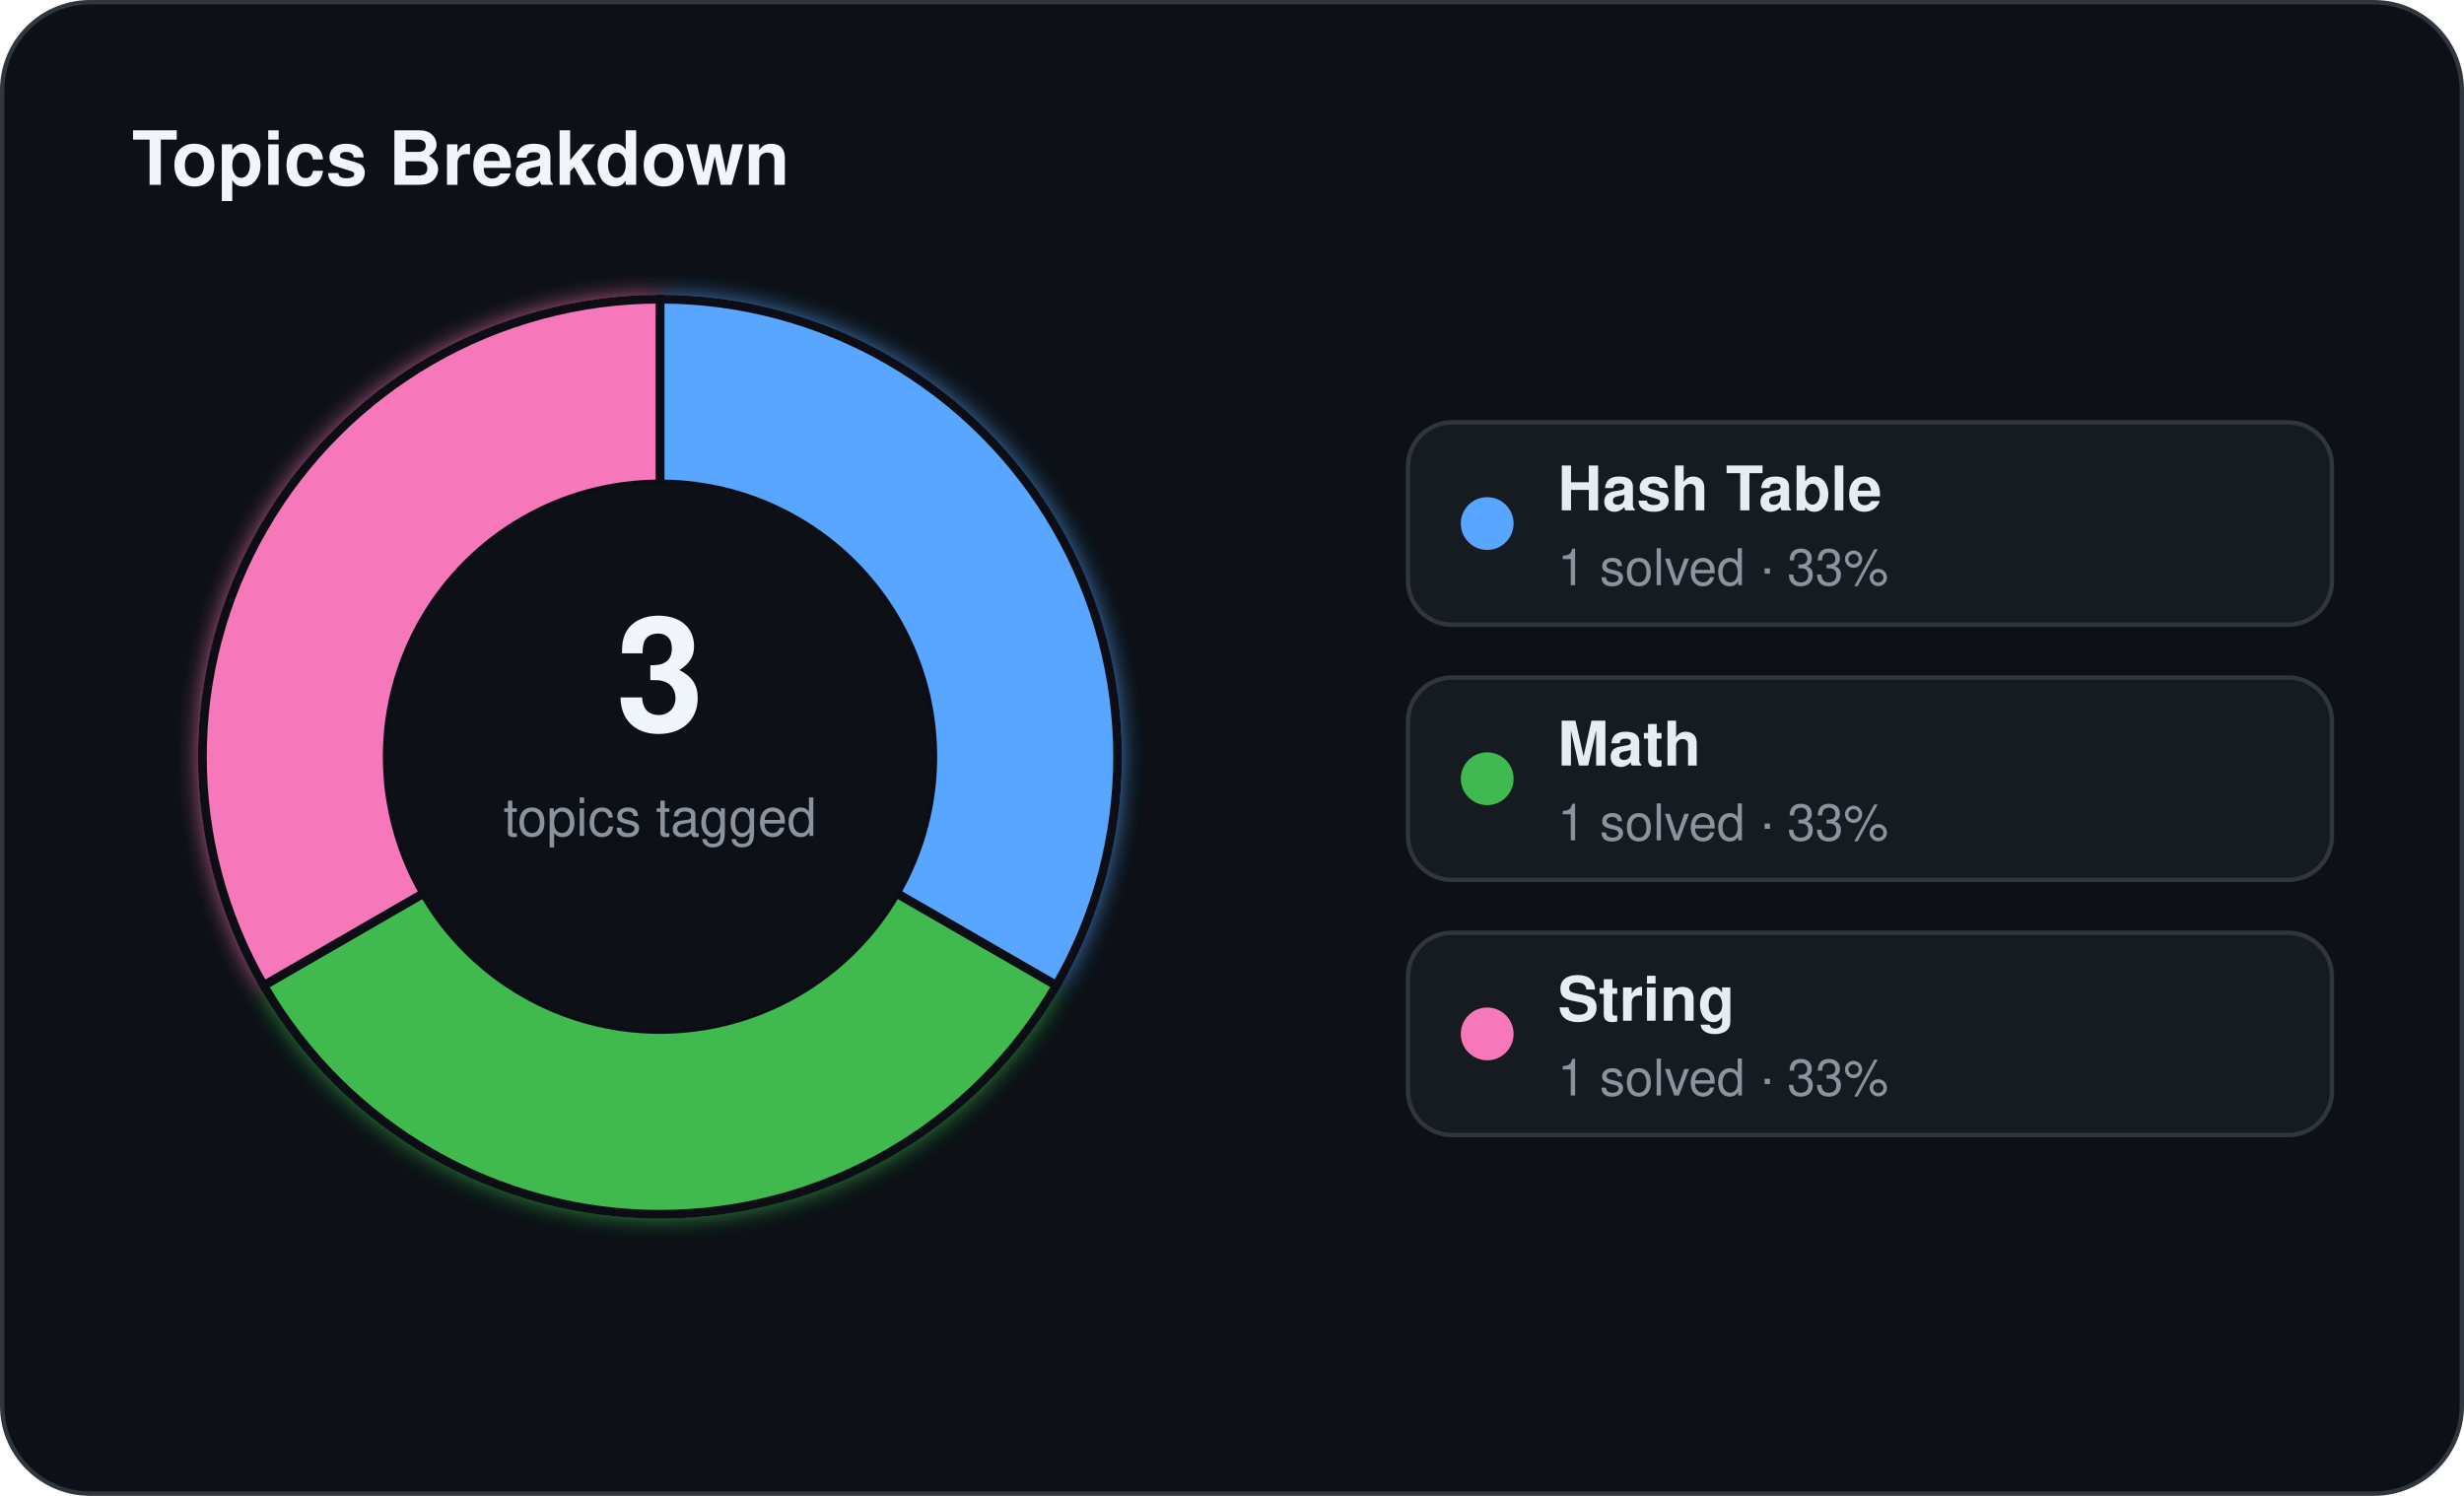
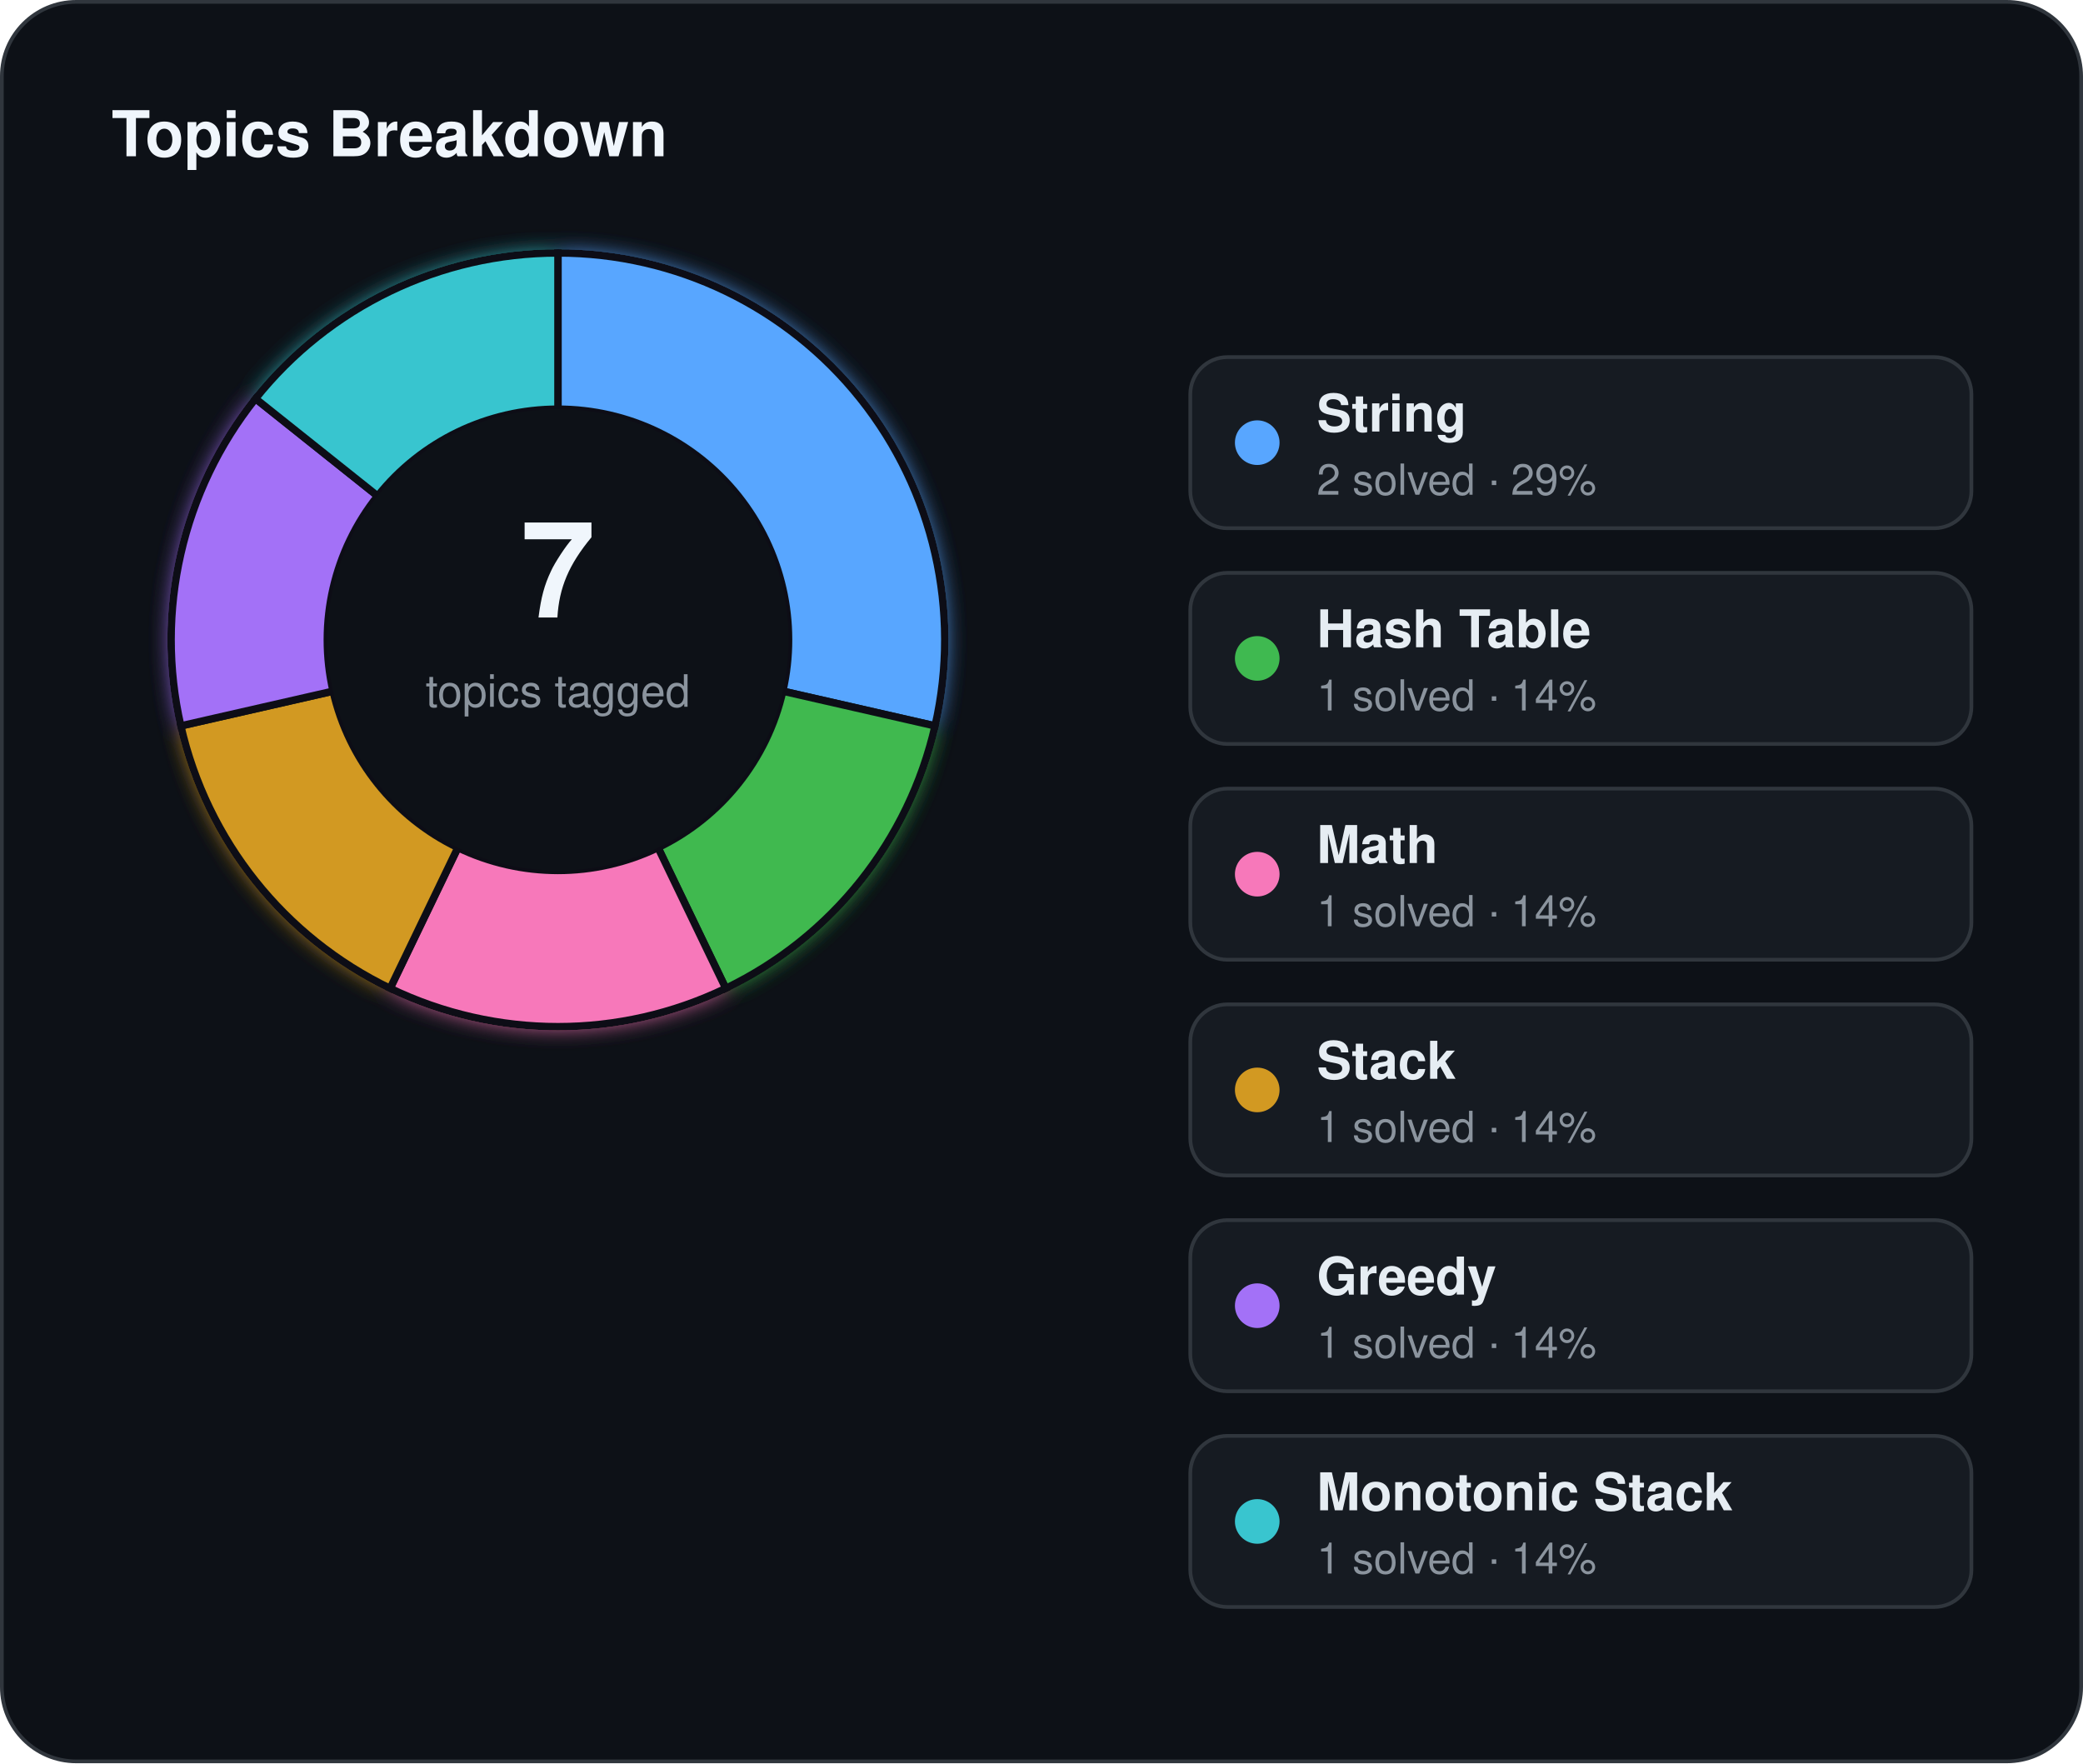
- <svg xmlns="http://www.w3.org/2000/svg" width="560" height="340" viewBox="0 0 560 340">
+ <svg xmlns="http://www.w3.org/2000/svg" width="560" height="474" viewBox="0 0 560 474">
  <defs>
    <filter id="topics-glow" x="-60%" y="-60%" width="220%" height="220%">
      <feGaussianBlur stdDeviation="3" result="blur" />
      <feMerge>
        <feMergeNode in="blur" />
        <feMergeNode in="SourceGraphic" />
      </feMerge>
    </filter>
  </defs>
-   <rect x="0.5" y="0.5" width="559" height="339" rx="20" fill="#0d1117" stroke="#30363d" stroke-width="1" />
+   <rect x="0.5" y="0.5" width="559" height="473" rx="20" fill="#0d1117" stroke="#30363d" stroke-width="1" />
  <text x="30" y="42" fill="#f0f6fc" font-family="Segoe UI, Helvetica, Arial, sans-serif" font-size="17" font-weight="700">Topics Breakdown</text>
  <g filter="url(#topics-glow)">
-     <path d="M 150.00,68.00 A 104,104 0 0 1 240.07,224.00 L 203.69,203.00 A 62,62 0 0 0 150.00,110.00 Z" fill="#58a6ff" stroke="#0d1117" stroke-width="2" />
-     <path d="M 240.07,224.00 A 104,104 0 0 1 59.93,224.00 L 96.31,203.00 A 62,62 0 0 0 203.69,203.00 Z" fill="#3fb950" stroke="#0d1117" stroke-width="2" />
-     <path d="M 59.93,224.00 A 104,104 0 0 1 150.00,68.00 L 150.00,110.00 A 62,62 0 0 0 96.31,203.00 Z" fill="#f778ba" stroke="#0d1117" stroke-width="2" />
+     <path d="M 150.00,68.00 A 104,104 0 0 1 251.39,195.14 L 210.45,185.80 A 62,62 0 0 0 150.00,110.00 Z" fill="#58a6ff" stroke="#0d1117" stroke-width="2" />
+     <path d="M 251.39,195.14 A 104,104 0 0 1 195.12,265.70 L 176.90,227.86 A 62,62 0 0 0 210.45,185.80 Z" fill="#3fb950" stroke="#0d1117" stroke-width="2" />
+     <path d="M 195.12,265.70 A 104,104 0 0 1 104.88,265.70 L 123.10,227.86 A 62,62 0 0 0 176.90,227.86 Z" fill="#f778ba" stroke="#0d1117" stroke-width="2" />
+     <path d="M 104.88,265.70 A 104,104 0 0 1 48.61,195.14 L 89.55,185.80 A 62,62 0 0 0 123.10,227.86 Z" fill="#d29922" stroke="#0d1117" stroke-width="2" />
+     <path d="M 48.61,195.14 A 104,104 0 0 1 68.69,107.16 L 101.53,133.34 A 62,62 0 0 0 89.55,185.80 Z" fill="#a371f7" stroke="#0d1117" stroke-width="2" />
+     <path d="M 68.69,107.16 A 104,104 0 0 1 150.00,68.00 L 150.00,110.00 A 62,62 0 0 0 101.53,133.34 Z" fill="#39c5cf" stroke="#0d1117" stroke-width="2" />
  </g>
  <circle cx="150" cy="172" r="62" fill="#0d1117" />
-   <text x="150" y="166" text-anchor="middle" fill="#f0f6fc" font-family="Segoe UI, Helvetica, Arial, sans-serif" font-size="36" font-weight="700">3</text>
+   <text x="150" y="166" text-anchor="middle" fill="#f0f6fc" font-family="Segoe UI, Helvetica, Arial, sans-serif" font-size="36" font-weight="700">7</text>
  <text x="150" y="190" text-anchor="middle" fill="#8b949e" font-family="Segoe UI, Helvetica, Arial, sans-serif" font-size="12">topics tagged</text>
  <rect x="320" y="96" width="210" height="46" rx="10" fill="#161b22" stroke="#30363d" stroke-width="1" />
  <circle cx="338" cy="119" r="6" fill="#58a6ff" />
-   <text x="354" y="116" fill="#e6edf3" font-family="Segoe UI, Helvetica, Arial, sans-serif" font-size="14" font-weight="600">Hash Table</text>
-   <text x="354" y="133" fill="#8b949e" font-family="Segoe UI, Helvetica, Arial, sans-serif" font-size="11.5">1 solved · 33%</text>
+   <text x="354" y="116" fill="#e6edf3" font-family="Segoe UI, Helvetica, Arial, sans-serif" font-size="14" font-weight="600">String</text>
+   <text x="354" y="133" fill="#8b949e" font-family="Segoe UI, Helvetica, Arial, sans-serif" font-size="11.5">2 solved · 29%</text>
  <rect x="320" y="154" width="210" height="46" rx="10" fill="#161b22" stroke="#30363d" stroke-width="1" />
  <circle cx="338" cy="177" r="6" fill="#3fb950" />
-   <text x="354" y="174" fill="#e6edf3" font-family="Segoe UI, Helvetica, Arial, sans-serif" font-size="14" font-weight="600">Math</text>
-   <text x="354" y="191" fill="#8b949e" font-family="Segoe UI, Helvetica, Arial, sans-serif" font-size="11.5">1 solved · 33%</text>
+   <text x="354" y="174" fill="#e6edf3" font-family="Segoe UI, Helvetica, Arial, sans-serif" font-size="14" font-weight="600">Hash Table</text>
+   <text x="354" y="191" fill="#8b949e" font-family="Segoe UI, Helvetica, Arial, sans-serif" font-size="11.5">1 solved · 14%</text>
  <rect x="320" y="212" width="210" height="46" rx="10" fill="#161b22" stroke="#30363d" stroke-width="1" />
  <circle cx="338" cy="235" r="6" fill="#f778ba" />
-   <text x="354" y="232" fill="#e6edf3" font-family="Segoe UI, Helvetica, Arial, sans-serif" font-size="14" font-weight="600">String</text>
-   <text x="354" y="249" fill="#8b949e" font-family="Segoe UI, Helvetica, Arial, sans-serif" font-size="11.5">1 solved · 33%</text>
+   <text x="354" y="232" fill="#e6edf3" font-family="Segoe UI, Helvetica, Arial, sans-serif" font-size="14" font-weight="600">Math</text>
+   <text x="354" y="249" fill="#8b949e" font-family="Segoe UI, Helvetica, Arial, sans-serif" font-size="11.5">1 solved · 14%</text>
+   <rect x="320" y="270" width="210" height="46" rx="10" fill="#161b22" stroke="#30363d" stroke-width="1" />
+   <circle cx="338" cy="293" r="6" fill="#d29922" />
+   <text x="354" y="290" fill="#e6edf3" font-family="Segoe UI, Helvetica, Arial, sans-serif" font-size="14" font-weight="600">Stack</text>
+   <text x="354" y="307" fill="#8b949e" font-family="Segoe UI, Helvetica, Arial, sans-serif" font-size="11.5">1 solved · 14%</text>
+   <rect x="320" y="328" width="210" height="46" rx="10" fill="#161b22" stroke="#30363d" stroke-width="1" />
+   <circle cx="338" cy="351" r="6" fill="#a371f7" />
+   <text x="354" y="348" fill="#e6edf3" font-family="Segoe UI, Helvetica, Arial, sans-serif" font-size="14" font-weight="600">Greedy</text>
+   <text x="354" y="365" fill="#8b949e" font-family="Segoe UI, Helvetica, Arial, sans-serif" font-size="11.5">1 solved · 14%</text>
+   <rect x="320" y="386" width="210" height="46" rx="10" fill="#161b22" stroke="#30363d" stroke-width="1" />
+   <circle cx="338" cy="409" r="6" fill="#39c5cf" />
+   <text x="354" y="406" fill="#e6edf3" font-family="Segoe UI, Helvetica, Arial, sans-serif" font-size="14" font-weight="600">Monotonic Stack</text>
+   <text x="354" y="423" fill="#8b949e" font-family="Segoe UI, Helvetica, Arial, sans-serif" font-size="11.5">1 solved · 14%</text>
</svg>
